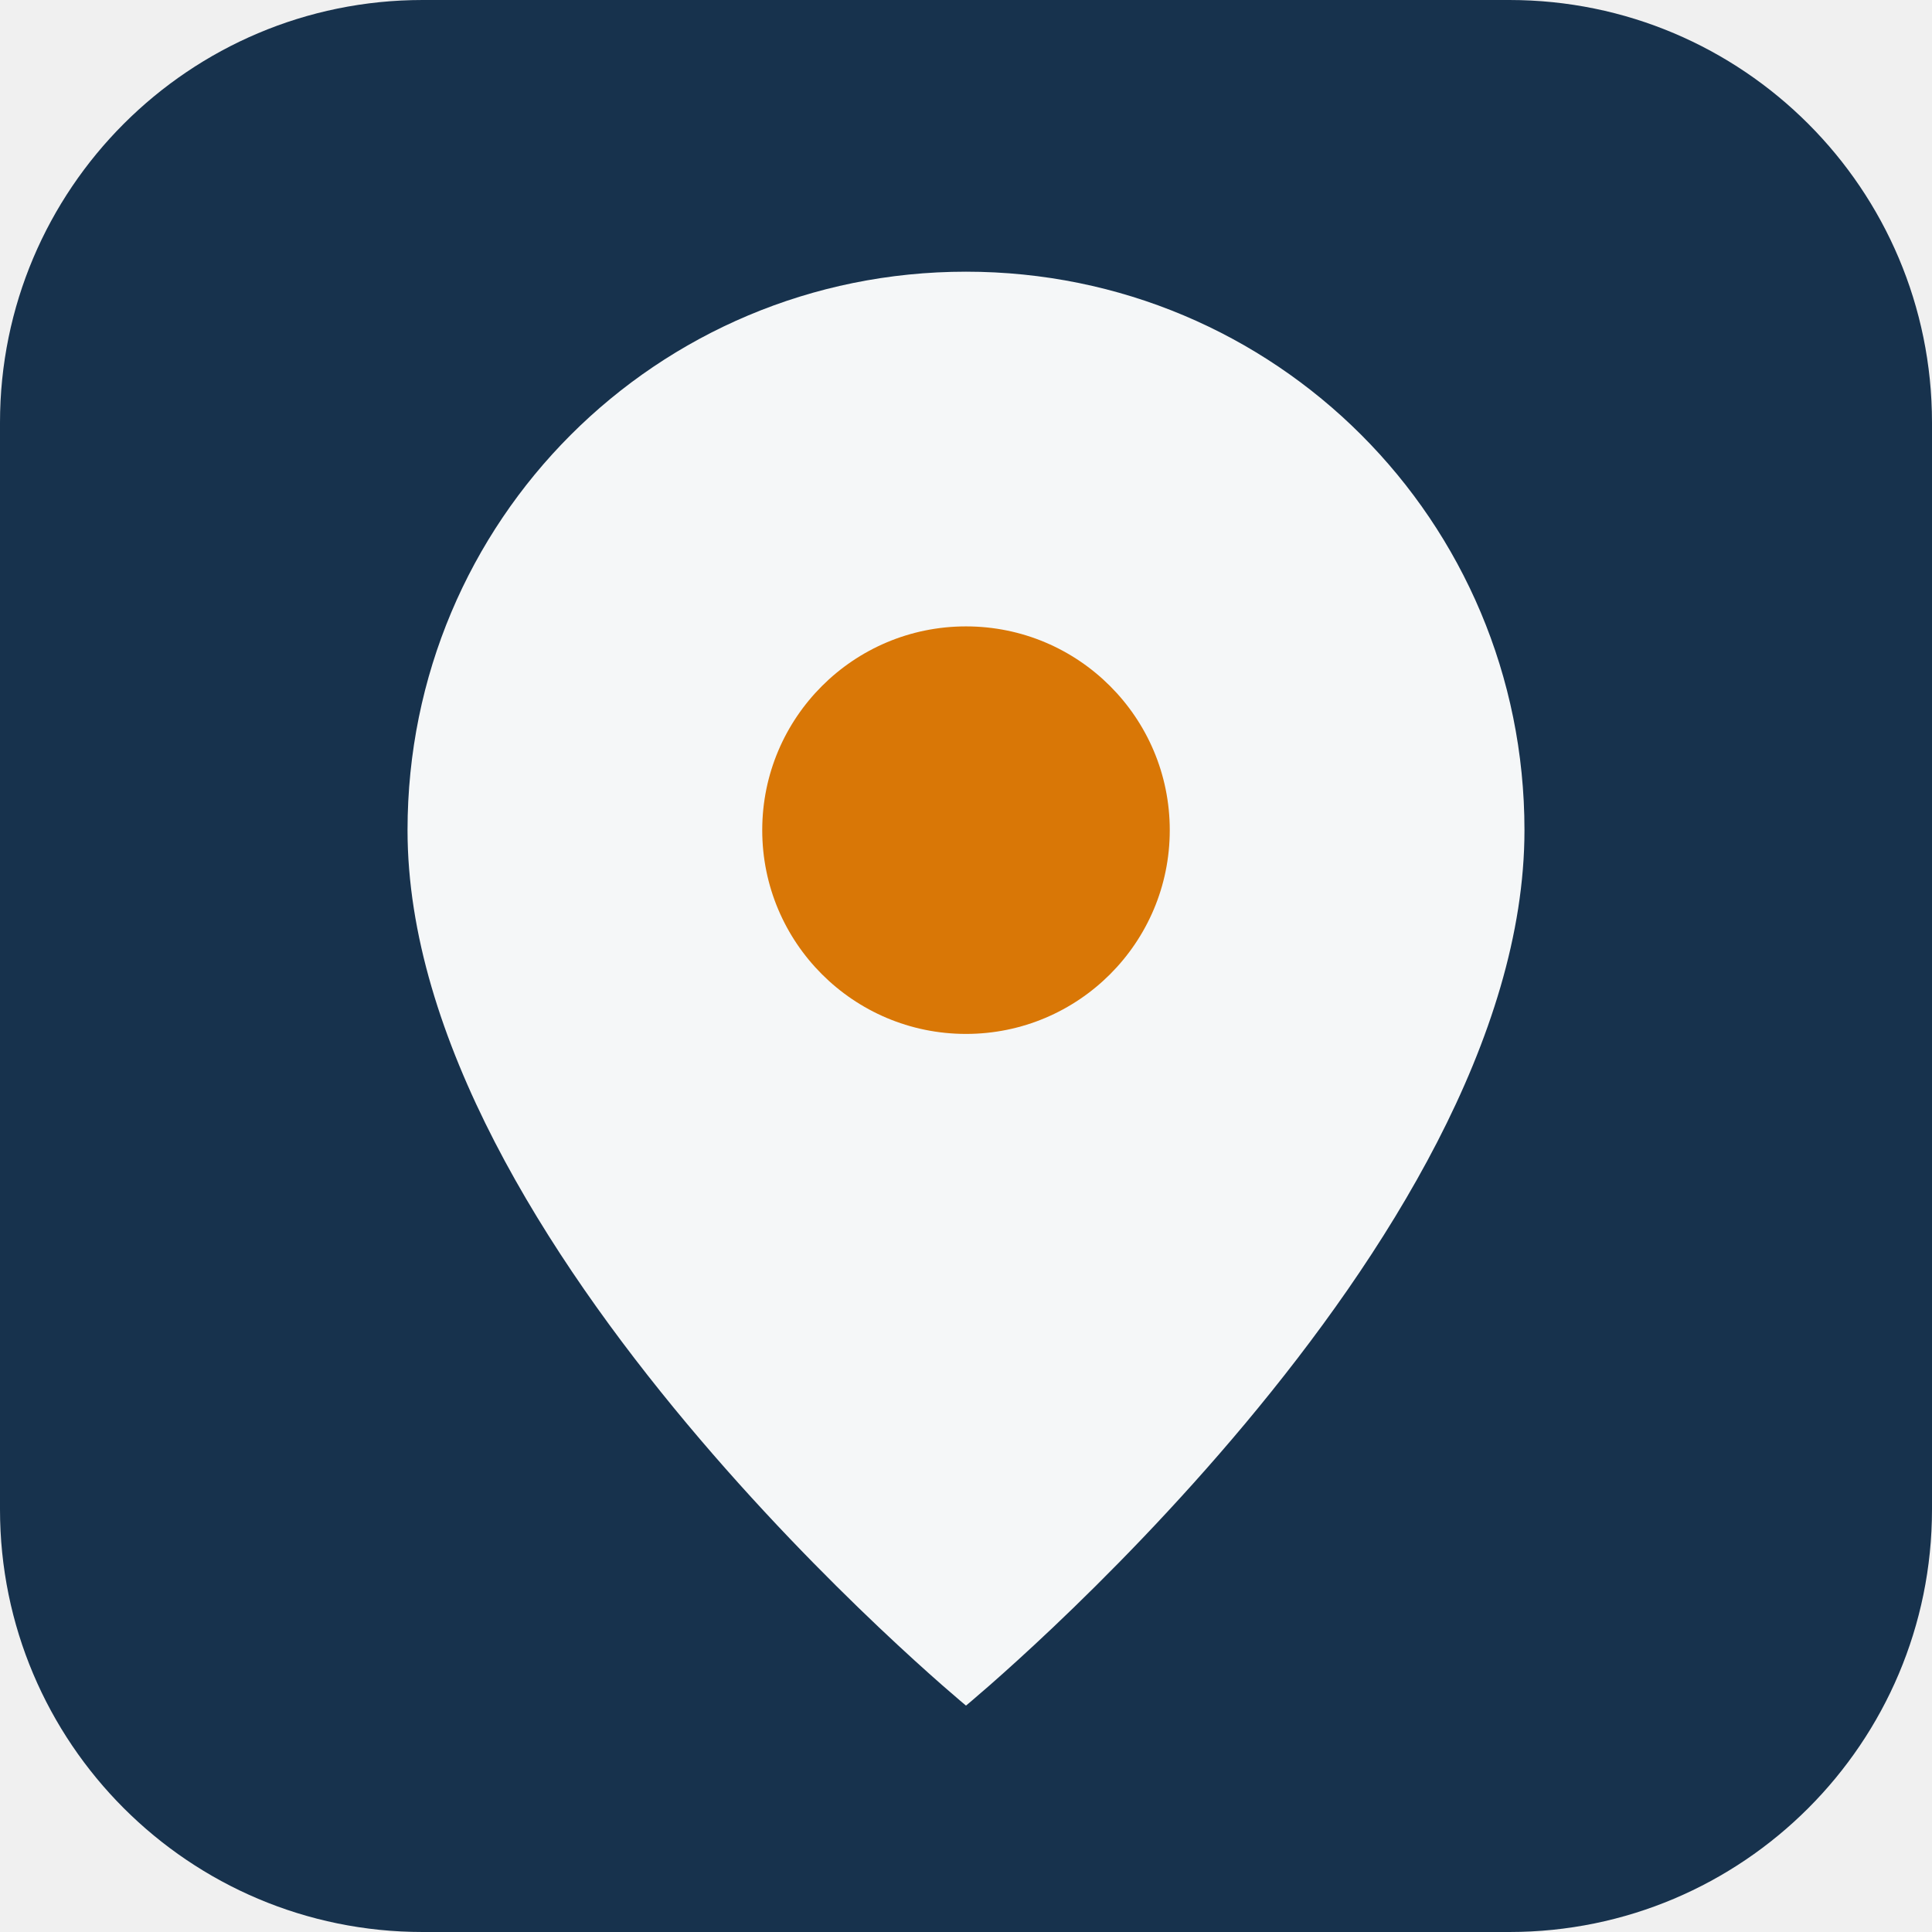
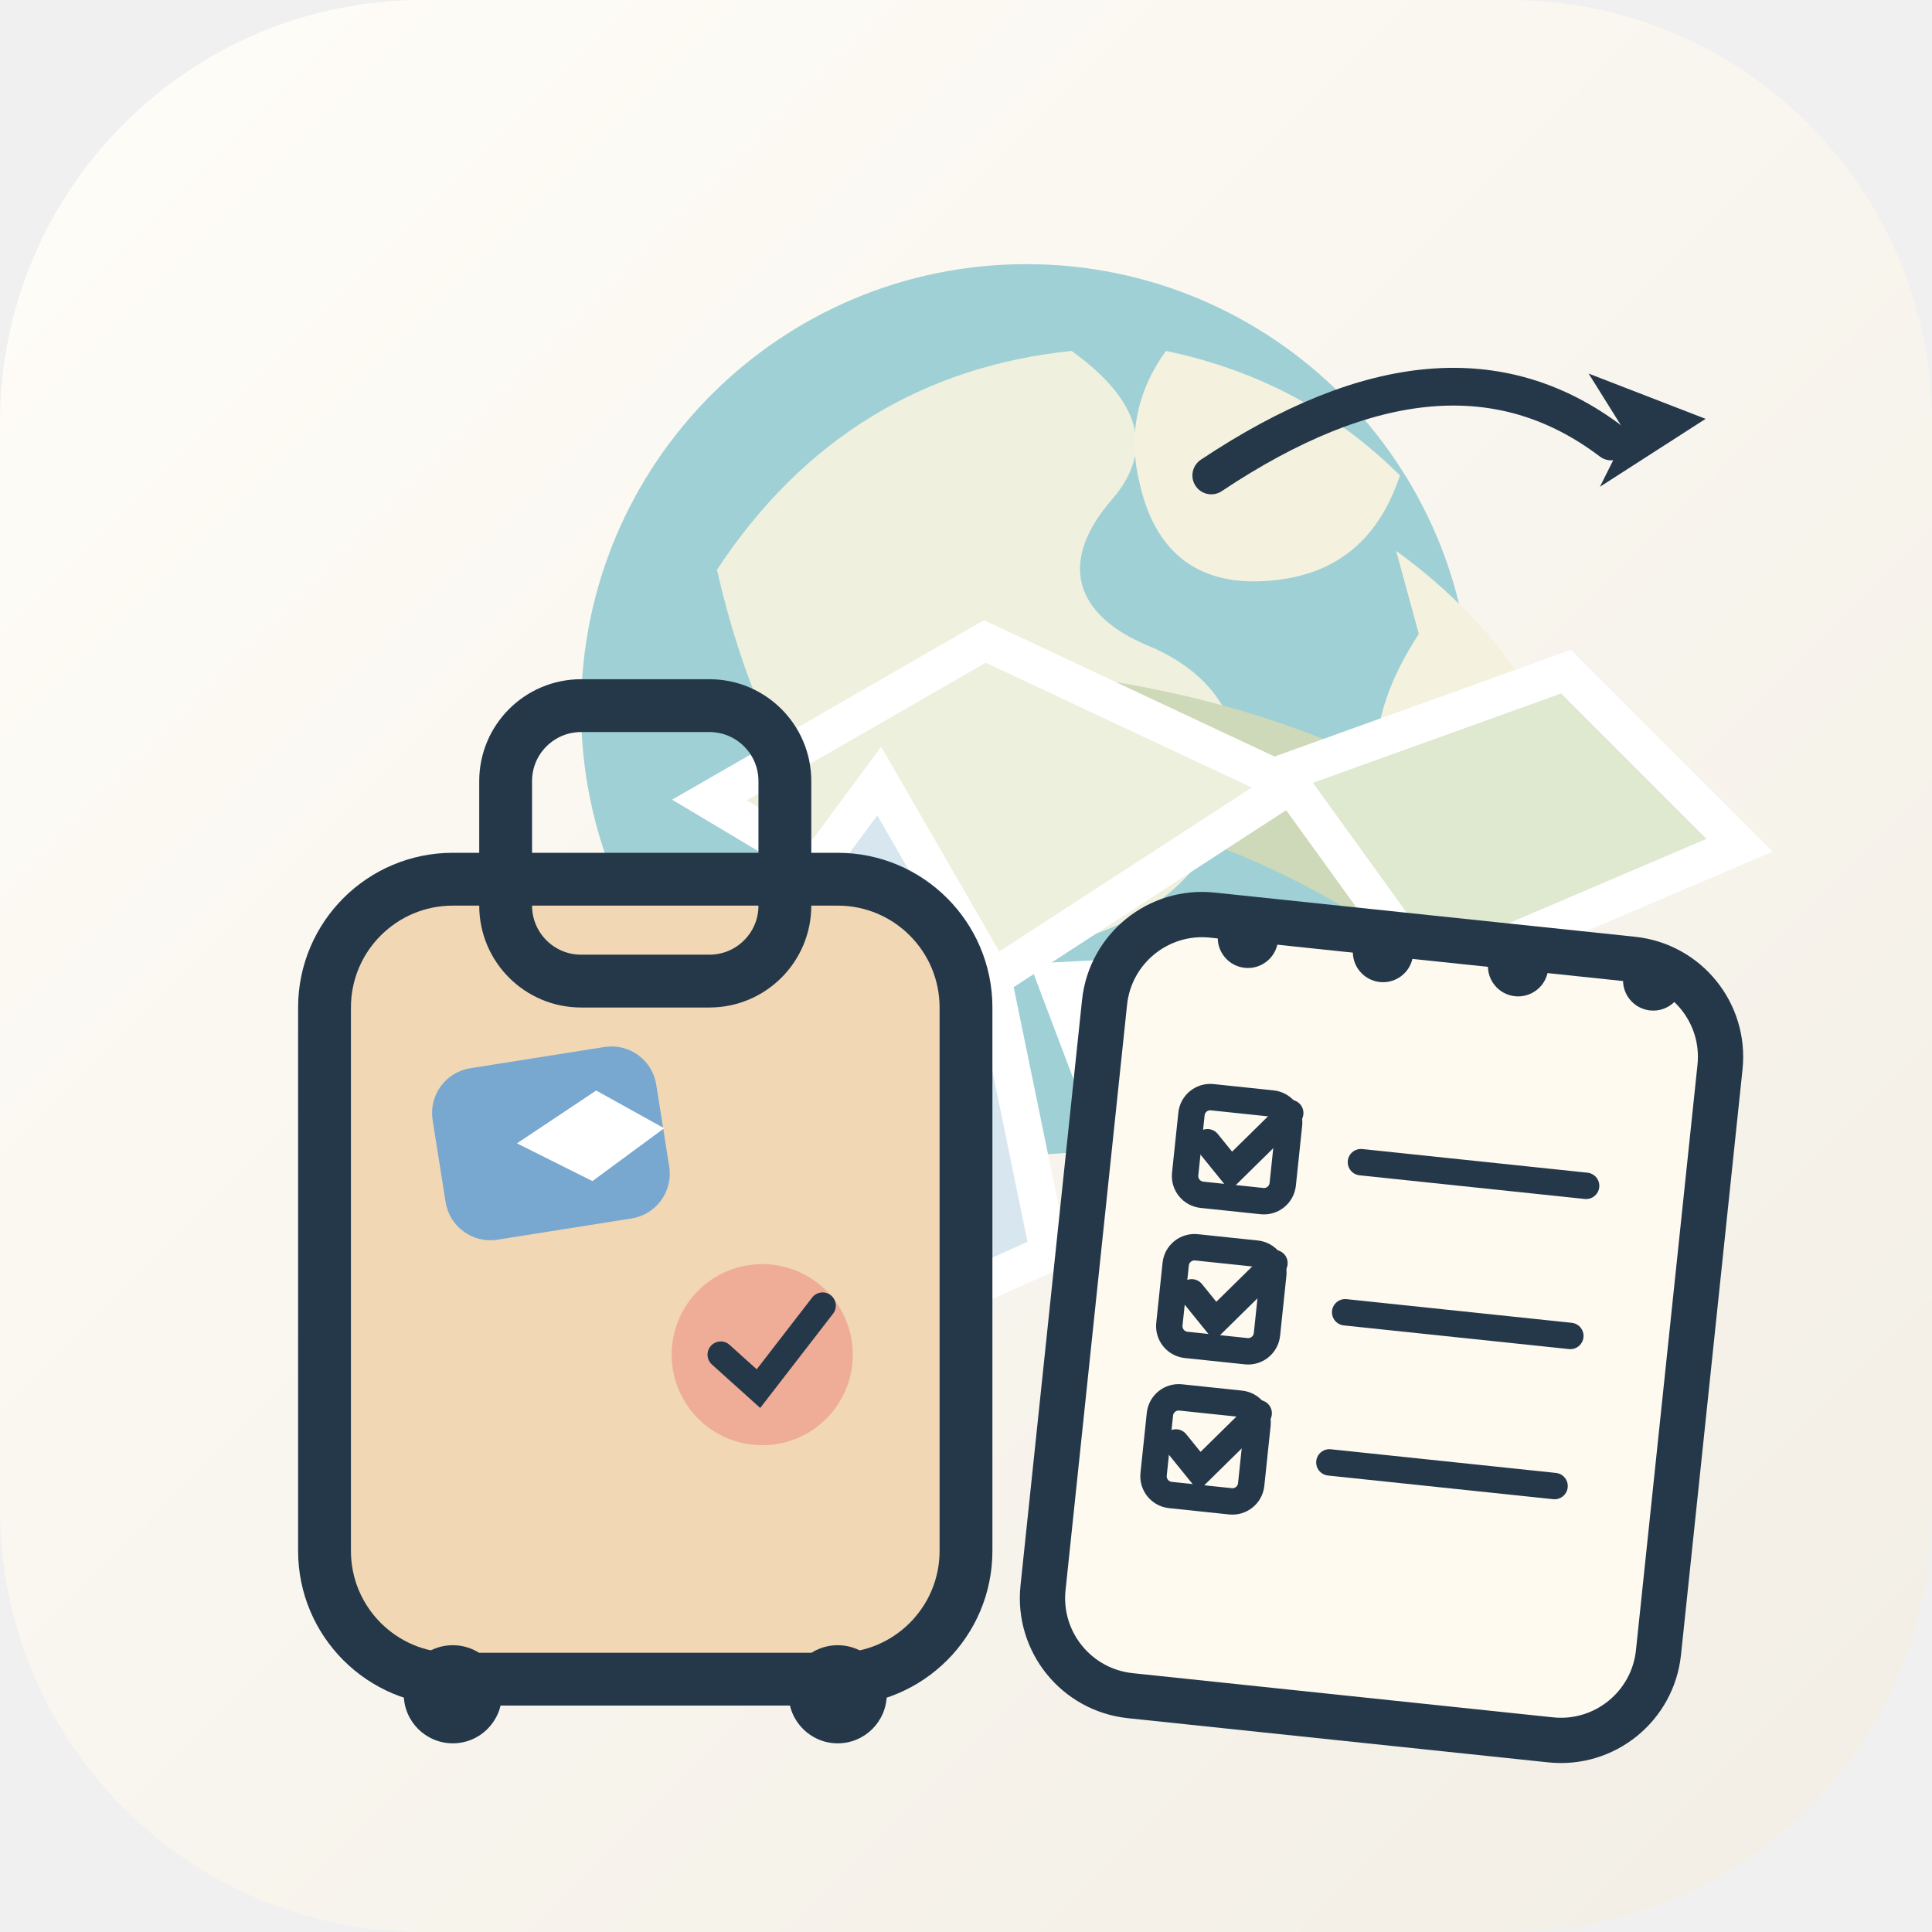
<svg xmlns="http://www.w3.org/2000/svg" viewBox="0 0 512 512">
-   <rect width="512" height="512" rx="112" fill="#17324d" />
-   <circle cx="256" cy="220" r="112" fill="#f5f7f8" />
-   <circle cx="256" cy="220" r="54" fill="#d97706" />
-   <path d="M256 72c-82 0-148 66-148 148 0 110 148 232 148 232s148-122 148-232c0-82-66-148-148-148zm0 210a62 62 0 1 1 0-124 62 62 0 0 1 0 124z" fill="#f5f7f8" fill-rule="evenodd" />
-   <circle cx="256" cy="220" r="42" fill="#d97706" />
+   <defs>
+     <linearGradient id="bg" x1="0" y1="0" x2="1" y2="1">
+       <stop offset="0" stop-color="#fffdf8" />
+       <stop offset="1" stop-color="#f2eee5" />
+     </linearGradient>
+   </defs>
+   <rect width="512" height="512" rx="112" fill="url(#bg)" />
+   <circle cx="272" cy="188" r="118" fill="#9fd0d5" />
+   <path d="M190 151c23-35 55-54 94-58 18 13 22 26 11 39-15 17-10 31 9 39 22 9 30 28 19 49-9 18-27 29-53 32-40-10-67-44-80-101z" fill="#f4f1df" opacity=".95" />
+   <path d="M309 93c24 5 45 16 62 33-6 18-18 27-36 28-18 1-29-8-33-26-3-12-1-24 7-35z" fill="#f4f1df" />
+   <path d="M370 146c29 21 47 49 52 83-17 11-32 10-46-3-15-15-15-35 0-58l-6-22z" fill="#f4f1df" />
+   <path d="M291 180c46 7 84 23 115 48l-31 25c-27-20-57-33-91-40z" fill="#cdd9b8" />
+   <path d="M188 212l73-42 81 38-77 50z" fill="#edf0dd" stroke="#ffffff" stroke-width="10" />
+   <path d="M340 205l75-27 46 46-82 35z" fill="#dfe9d0" stroke="#ffffff" stroke-width="10" />
+   <path d="M233 207l30 52 15 73-71 32-45-61z" fill="#d7e6ef" stroke="#ffffff" stroke-width="10" />
+   <path d="M280 260l99-5 30 71-101 8z" fill="#c8dde7" stroke="#ffffff" stroke-width="10" />
+   <g transform="translate(86 181)">
+     <rect x="0" y="52" width="170" height="212" rx="34" fill="#f1d7b4" stroke="#24384a" stroke-width="14" />
+     <rect x="48" y="6" width="74" height="73" rx="20" fill="none" stroke="#24384a" stroke-width="14" />
+     <rect x="30" y="99" width="60" height="46" rx="12" fill="#78a8cf" transform="rotate(-9 60 122)" />
+     <path d="M51 122l21-14 18 10-19 14z" fill="#fff" />
+     <circle cx="116" cy="178" r="24" fill="#efad98" />
+     <path d="M105 178l10 9 17-22" fill="none" stroke="#24384a" stroke-width="7" stroke-linecap="round" />
+     <circle cx="34" cy="268" r="13" fill="#24384a" />
+     <circle cx="136" cy="268" r="13" fill="#24384a" />
+   </g>
+   <g transform="translate(284 248) rotate(6 84 105)">
+     <rect x="0" y="0" width="164" height="208" rx="26" fill="#fffaf0" stroke="#24384a" stroke-width="12" />
+     <g stroke="#24384a" stroke-width="7" fill="none" stroke-linecap="round">
+       <rect x="26" y="48" width="26" height="26" rx="5" />
+       <path d="M31 60l7 7 14-17" />
+       <rect x="26" y="88" width="26" height="26" rx="5" />
+       <path d="M31 100l7 7 14-17" />
+       <rect x="26" y="128" width="26" height="26" rx="5" />
+       <path d="M31 140l7 7 14-17" />
+       <path d="M72 61h60M72 101h60M72 141h60" />
+     </g>
+     <circle cx="36" cy="5" r="8" fill="#24384a" />
+     <circle cx="72" cy="5" r="8" fill="#24384a" />
+     <circle cx="108" cy="5" r="8" fill="#24384a" />
+     <circle cx="144" cy="5" r="8" fill="#24384a" />
+   </g>
+   <path d="M321 126c42-28 77-31 106-9" fill="none" stroke="#24384a" stroke-width="10" stroke-linecap="round" />
+   <path d="M421 99l31 12-28 18 7-14z" fill="#24384a" />
</svg>
